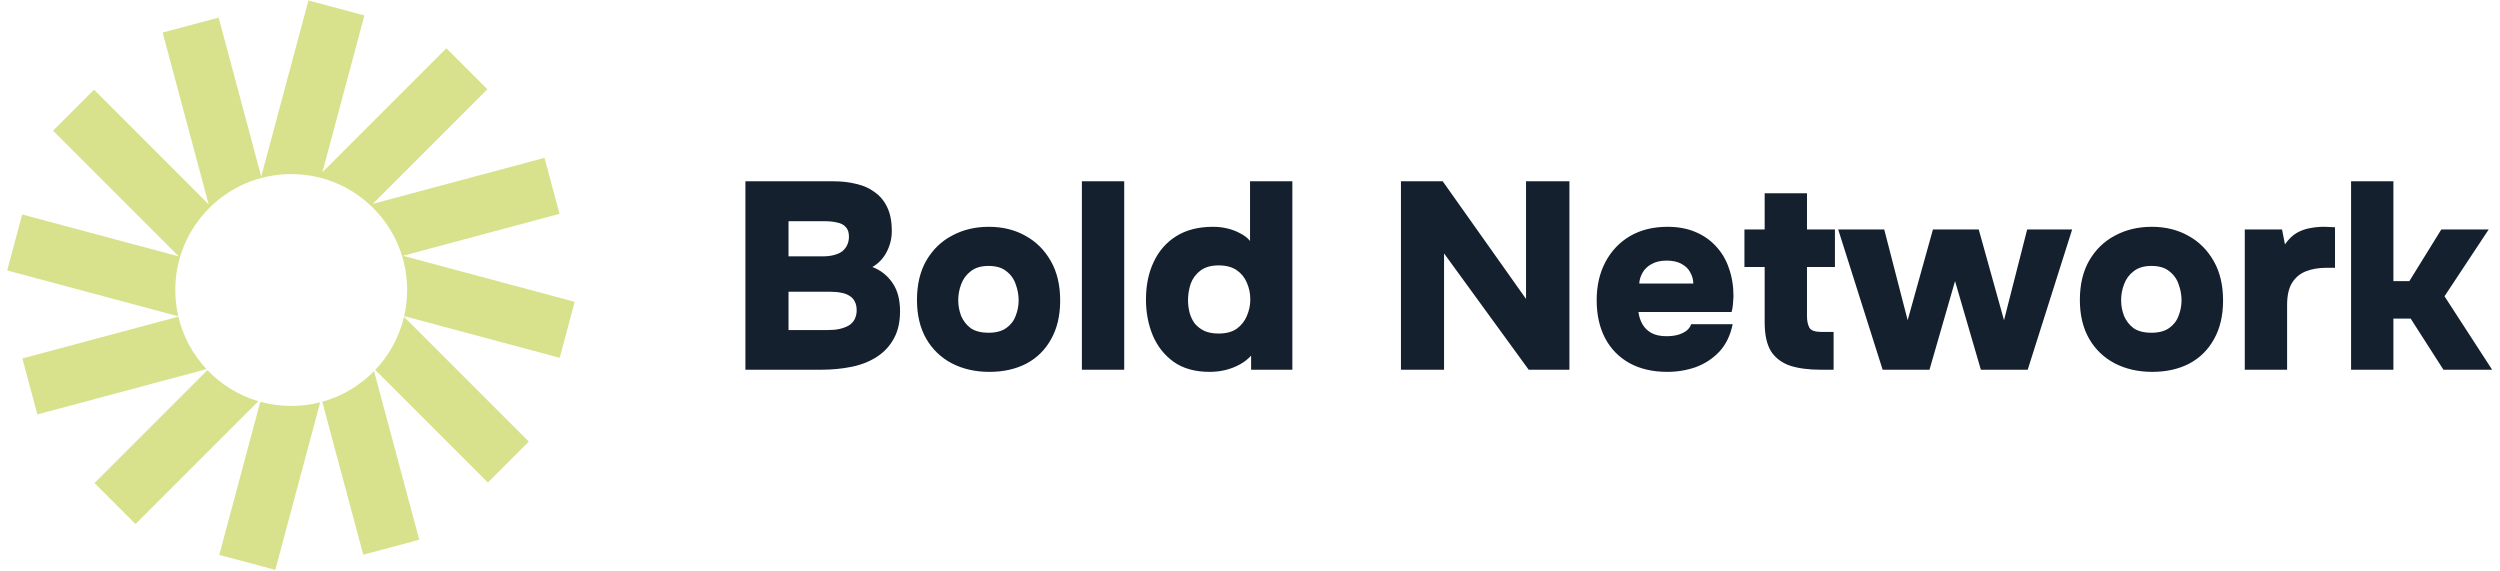
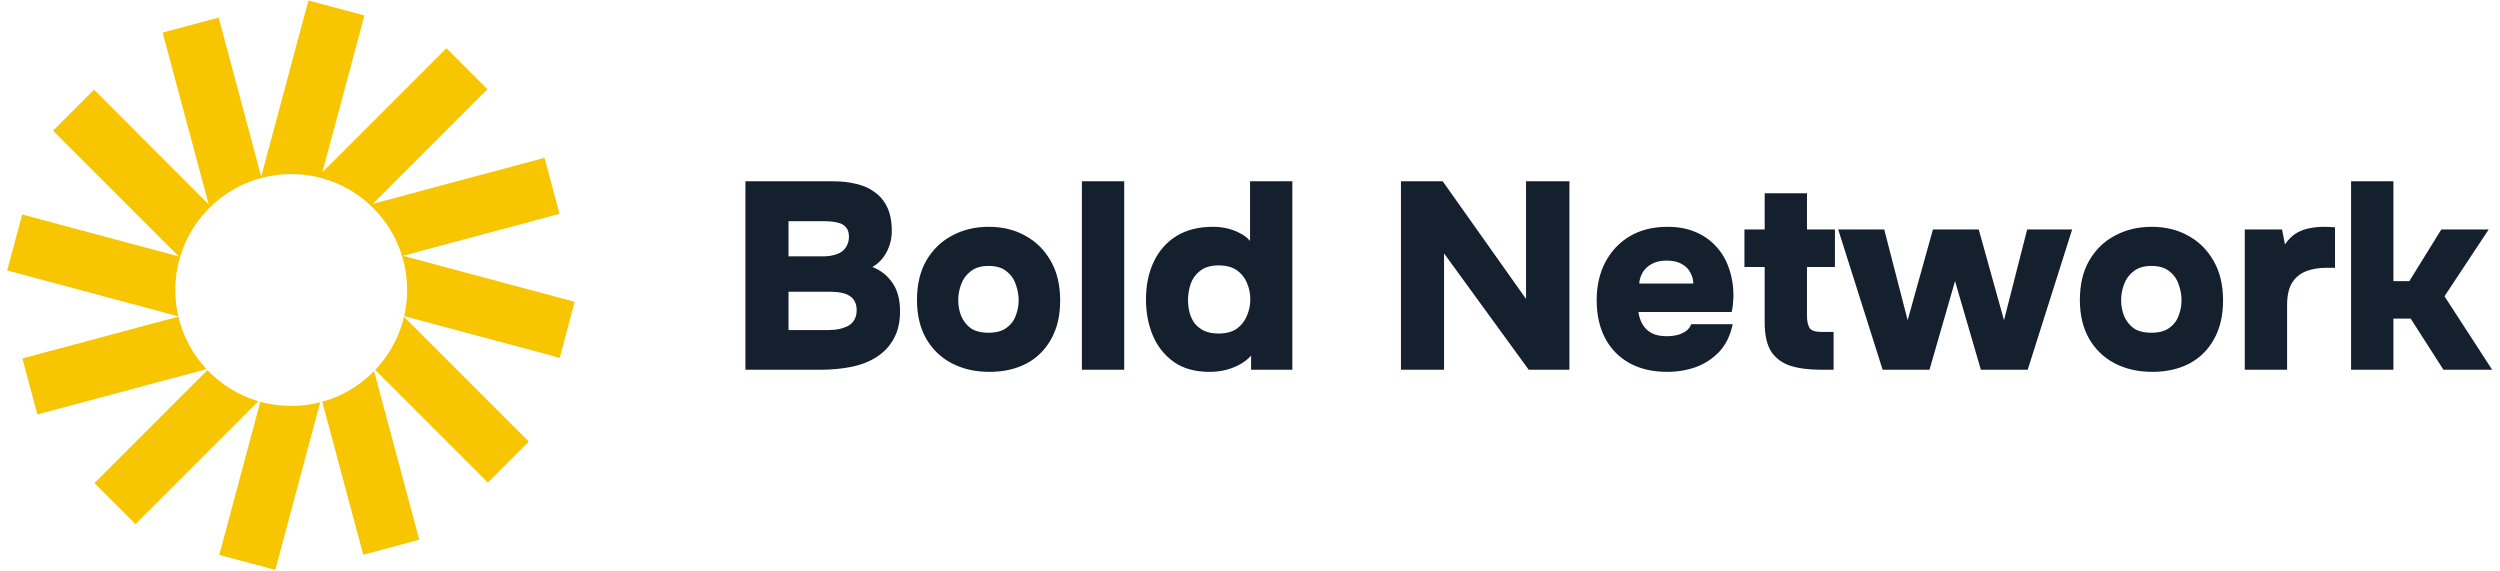
<svg xmlns="http://www.w3.org/2000/svg" width="263" height="60" viewBox="0 0 263 60" fill="none">
  <path d="M78.417 38.896V19.072H87.685C88.562 19.072 89.365 19.165 90.093 19.352C90.84 19.52 91.484 19.809 92.025 20.22C92.585 20.612 93.024 21.144 93.341 21.816C93.658 22.469 93.817 23.3 93.817 24.308C93.817 25.073 93.64 25.801 93.285 26.492C92.93 27.183 92.426 27.715 91.773 28.088C92.65 28.424 93.35 28.975 93.873 29.74C94.414 30.505 94.685 31.504 94.685 32.736C94.685 33.893 94.461 34.864 94.013 35.648C93.584 36.432 92.986 37.067 92.221 37.552C91.474 38.037 90.597 38.383 89.589 38.588C88.581 38.793 87.508 38.896 86.369 38.896H78.417ZM82.953 34.724H87.041C87.508 34.724 87.928 34.687 88.301 34.612C88.693 34.519 89.02 34.397 89.281 34.248C89.561 34.08 89.766 33.865 89.897 33.604C90.046 33.324 90.121 33.007 90.121 32.652C90.121 32.279 90.056 31.971 89.925 31.728C89.813 31.485 89.636 31.289 89.393 31.14C89.15 30.972 88.861 30.86 88.525 30.804C88.189 30.729 87.806 30.692 87.377 30.692H82.953V34.724ZM82.953 26.968H86.565C87.013 26.968 87.405 26.921 87.741 26.828C88.096 26.735 88.385 26.604 88.609 26.436C88.833 26.249 89.001 26.035 89.113 25.792C89.244 25.531 89.309 25.232 89.309 24.896C89.309 24.448 89.197 24.112 88.973 23.888C88.768 23.645 88.469 23.487 88.077 23.412C87.704 23.319 87.265 23.272 86.761 23.272H82.953V26.968ZM104.082 39.12C102.607 39.12 101.291 38.821 100.134 38.224C98.995 37.627 98.099 36.768 97.446 35.648C96.792 34.509 96.466 33.147 96.466 31.56C96.466 29.936 96.792 28.555 97.446 27.416C98.118 26.259 99.023 25.381 100.162 24.784C101.3 24.168 102.588 23.86 104.026 23.86C105.482 23.86 106.77 24.177 107.89 24.812C109.01 25.428 109.896 26.315 110.55 27.472C111.203 28.611 111.53 29.992 111.53 31.616C111.53 33.203 111.212 34.556 110.578 35.676C109.962 36.796 109.094 37.655 107.974 38.252C106.854 38.831 105.556 39.12 104.082 39.12ZM103.998 35.004C104.782 35.004 105.407 34.836 105.874 34.5C106.34 34.164 106.667 33.735 106.854 33.212C107.059 32.689 107.162 32.148 107.162 31.588C107.162 31.028 107.059 30.468 106.854 29.908C106.667 29.348 106.34 28.891 105.874 28.536C105.426 28.163 104.8 27.976 103.998 27.976C103.214 27.976 102.588 28.163 102.122 28.536C101.655 28.891 101.319 29.348 101.114 29.908C100.908 30.449 100.806 31.009 100.806 31.588C100.806 32.148 100.908 32.699 101.114 33.24C101.338 33.763 101.674 34.192 102.122 34.528C102.588 34.845 103.214 35.004 103.998 35.004ZM113.815 38.896V19.072H118.267V38.896H113.815ZM127.248 39.12C125.736 39.12 124.485 38.775 123.496 38.084C122.506 37.375 121.769 36.451 121.284 35.312C120.798 34.155 120.556 32.885 120.556 31.504C120.556 30.011 120.826 28.695 121.368 27.556C121.909 26.399 122.702 25.493 123.748 24.84C124.793 24.187 126.081 23.86 127.612 23.86C128.134 23.86 128.629 23.916 129.096 24.028C129.581 24.14 130.029 24.308 130.44 24.532C130.869 24.737 131.224 25.008 131.504 25.344V19.072H135.956V38.896H131.616V37.412C131.261 37.804 130.85 38.121 130.384 38.364C129.936 38.607 129.45 38.793 128.928 38.924C128.405 39.055 127.845 39.12 127.248 39.12ZM128.2 35.088C128.984 35.088 129.618 34.92 130.104 34.584C130.589 34.229 130.944 33.781 131.168 33.24C131.41 32.68 131.532 32.101 131.532 31.504C131.532 30.869 131.41 30.281 131.168 29.74C130.944 29.199 130.589 28.76 130.104 28.424C129.618 28.088 128.984 27.92 128.2 27.92C127.397 27.92 126.753 28.107 126.268 28.48C125.801 28.835 125.465 29.292 125.26 29.852C125.073 30.412 124.98 30.991 124.98 31.588C124.98 32.036 125.036 32.475 125.148 32.904C125.26 33.315 125.437 33.688 125.68 34.024C125.941 34.341 126.277 34.603 126.688 34.808C127.098 34.995 127.602 35.088 128.2 35.088ZM147.379 38.896V19.072H151.775L160.539 31.448V19.072H165.103V38.896H160.819L151.915 26.66V38.896H147.379ZM175.39 39.12C173.859 39.12 172.534 38.812 171.414 38.196C170.312 37.58 169.463 36.712 168.866 35.592C168.268 34.453 167.97 33.119 167.97 31.588C167.97 30.057 168.278 28.713 168.894 27.556C169.51 26.399 170.368 25.493 171.47 24.84C172.59 24.187 173.906 23.86 175.418 23.86C176.519 23.86 177.49 24.037 178.33 24.392C179.188 24.747 179.916 25.251 180.514 25.904C181.13 26.557 181.587 27.332 181.886 28.228C182.203 29.124 182.362 30.104 182.362 31.168C182.343 31.448 182.324 31.728 182.306 32.008C182.287 32.269 182.24 32.54 182.166 32.82H172.366C172.422 33.287 172.562 33.716 172.786 34.108C173.01 34.5 173.327 34.808 173.738 35.032C174.148 35.256 174.671 35.368 175.306 35.368C175.754 35.368 176.155 35.321 176.51 35.228C176.883 35.116 177.191 34.967 177.434 34.78C177.676 34.575 177.835 34.351 177.91 34.108H182.278C182.035 35.284 181.568 36.245 180.878 36.992C180.187 37.72 179.366 38.261 178.414 38.616C177.462 38.952 176.454 39.12 175.39 39.12ZM172.45 29.824H178.134C178.134 29.432 178.031 29.049 177.826 28.676C177.639 28.303 177.34 28.004 176.93 27.78C176.519 27.537 175.987 27.416 175.334 27.416C174.699 27.416 174.167 27.537 173.738 27.78C173.308 28.023 172.991 28.331 172.786 28.704C172.58 29.077 172.468 29.451 172.45 29.824ZM191.551 38.896C190.282 38.896 189.208 38.756 188.331 38.476C187.454 38.177 186.782 37.673 186.315 36.964C185.867 36.236 185.643 35.219 185.643 33.912V28.088H183.515V24.14H185.643V20.332H190.095V24.14H193.035V28.088H190.095V33.268C190.095 33.753 190.179 34.155 190.347 34.472C190.515 34.771 190.944 34.92 191.635 34.92H192.895V38.896H191.551ZM198.054 38.896L193.378 24.14H198.222L200.686 33.688L203.346 24.14H208.162L210.822 33.688L213.258 24.14H217.99L213.314 38.896H208.386L205.67 29.572L202.982 38.896H198.054ZM226.418 39.12C224.943 39.12 223.627 38.821 222.47 38.224C221.331 37.627 220.435 36.768 219.782 35.648C219.128 34.509 218.802 33.147 218.802 31.56C218.802 29.936 219.128 28.555 219.782 27.416C220.454 26.259 221.359 25.381 222.498 24.784C223.636 24.168 224.924 23.86 226.362 23.86C227.818 23.86 229.106 24.177 230.226 24.812C231.346 25.428 232.232 26.315 232.886 27.472C233.539 28.611 233.866 29.992 233.866 31.616C233.866 33.203 233.548 34.556 232.914 35.676C232.298 36.796 231.43 37.655 230.31 38.252C229.19 38.831 227.892 39.12 226.418 39.12ZM226.334 35.004C227.118 35.004 227.743 34.836 228.21 34.5C228.676 34.164 229.003 33.735 229.19 33.212C229.395 32.689 229.498 32.148 229.498 31.588C229.498 31.028 229.395 30.468 229.19 29.908C229.003 29.348 228.676 28.891 228.21 28.536C227.762 28.163 227.136 27.976 226.334 27.976C225.55 27.976 224.924 28.163 224.458 28.536C223.991 28.891 223.655 29.348 223.45 29.908C223.244 30.449 223.142 31.009 223.142 31.588C223.142 32.148 223.244 32.699 223.45 33.24C223.674 33.763 224.01 34.192 224.458 34.528C224.924 34.845 225.55 35.004 226.334 35.004ZM236.151 38.896V24.14H240.071L240.379 25.708C240.752 25.167 241.163 24.765 241.611 24.504C242.077 24.243 242.544 24.075 243.011 24C243.496 23.907 243.963 23.86 244.411 23.86C244.691 23.86 244.943 23.869 245.167 23.888C245.409 23.888 245.568 23.897 245.643 23.916V28.172H244.719C243.935 28.172 243.225 28.293 242.591 28.536C241.975 28.779 241.489 29.18 241.135 29.74C240.78 30.3 240.603 31.084 240.603 32.092V38.896H236.151ZM247.334 38.896V19.072H251.786V29.572H253.466L256.826 24.14H261.81L257.162 31.168L262.174 38.896H257.05L253.606 33.52H251.786V38.896H247.334Z" fill="#14202E" />
-   <path d="M38.335 1.626L32.445 0.047L27.481 18.572L23 1.848L17.11 3.426L21.951 21.496L9.892 9.436L5.58 13.748L18.808 26.976L2.334 22.562L0.756 28.452L18.755 33.275C18.549 32.386 18.44 31.46 18.44 30.509C18.44 23.773 23.901 18.313 30.636 18.313C37.372 18.313 42.832 23.773 42.832 30.509C42.832 31.454 42.725 32.375 42.521 33.258L58.879 37.641L60.458 31.751L42.386 26.909L58.861 22.495L57.283 16.604L39.213 21.446L51.272 9.387L46.96 5.075L33.916 18.119L38.335 1.626Z" fill="#D8E28C" />
-   <path d="M42.507 33.327C42.002 35.462 40.935 37.38 39.473 38.917L51.323 50.768L55.635 46.456L42.507 33.327Z" fill="#D8E28C" />
-   <path d="M39.352 39.041C37.871 40.553 36.001 41.682 33.902 42.264L38.215 58.357L44.105 56.779L39.352 39.041Z" fill="#D8E28C" />
-   <path d="M33.683 42.322C32.709 42.572 31.689 42.705 30.637 42.705C29.511 42.705 28.42 42.552 27.384 42.266L23.068 58.374L28.959 59.953L33.683 42.322Z" fill="#D8E28C" />
-   <path d="M27.175 42.207C25.109 41.597 23.272 40.454 21.821 38.938L9.941 50.817L14.253 55.129L27.175 42.207Z" fill="#D8E28C" />
-   <path d="M21.723 38.832C20.298 37.306 19.259 35.413 18.765 33.311L2.354 37.709L3.932 43.599L21.723 38.832Z" fill="#D8E28C" />
+   <path d="M38.335 1.626L32.445 0.047L27.481 18.572L23 1.848L17.11 3.426L21.951 21.496L9.892 9.436L5.58 13.748L18.808 26.976L2.334 22.562L0.756 28.452L18.755 33.275C18.549 32.386 18.44 31.46 18.44 30.509C18.44 23.773 23.901 18.313 30.636 18.313C37.372 18.313 42.832 23.773 42.832 30.509C42.832 31.454 42.725 32.375 42.521 33.258L58.879 37.641L60.458 31.751L42.386 26.909L58.861 22.495L57.283 16.604L39.213 21.446L51.272 9.387L46.96 5.075L33.916 18.119L38.335 1.626Z" fill="#F7C600" />
+   <path d="M42.507 33.327C42.002 35.462 40.935 37.38 39.473 38.917L51.323 50.768L55.635 46.456L42.507 33.327Z" fill="#F7C600" />
+   <path d="M39.352 39.041C37.871 40.553 36.001 41.682 33.902 42.264L38.215 58.357L44.105 56.779L39.352 39.041Z" fill="#F7C600" />
+   <path d="M33.683 42.322C32.709 42.572 31.689 42.705 30.637 42.705C29.511 42.705 28.42 42.552 27.384 42.266L23.068 58.374L28.959 59.953L33.683 42.322Z" fill="#F7C600" />
+   <path d="M27.175 42.207C25.109 41.597 23.272 40.454 21.821 38.938L9.941 50.817L14.253 55.129L27.175 42.207Z" fill="#F7C600" />
+   <path d="M21.723 38.832C20.298 37.306 19.259 35.413 18.765 33.311L2.354 37.709L3.932 43.599L21.723 38.832Z" fill="#F7C600" />
</svg>
